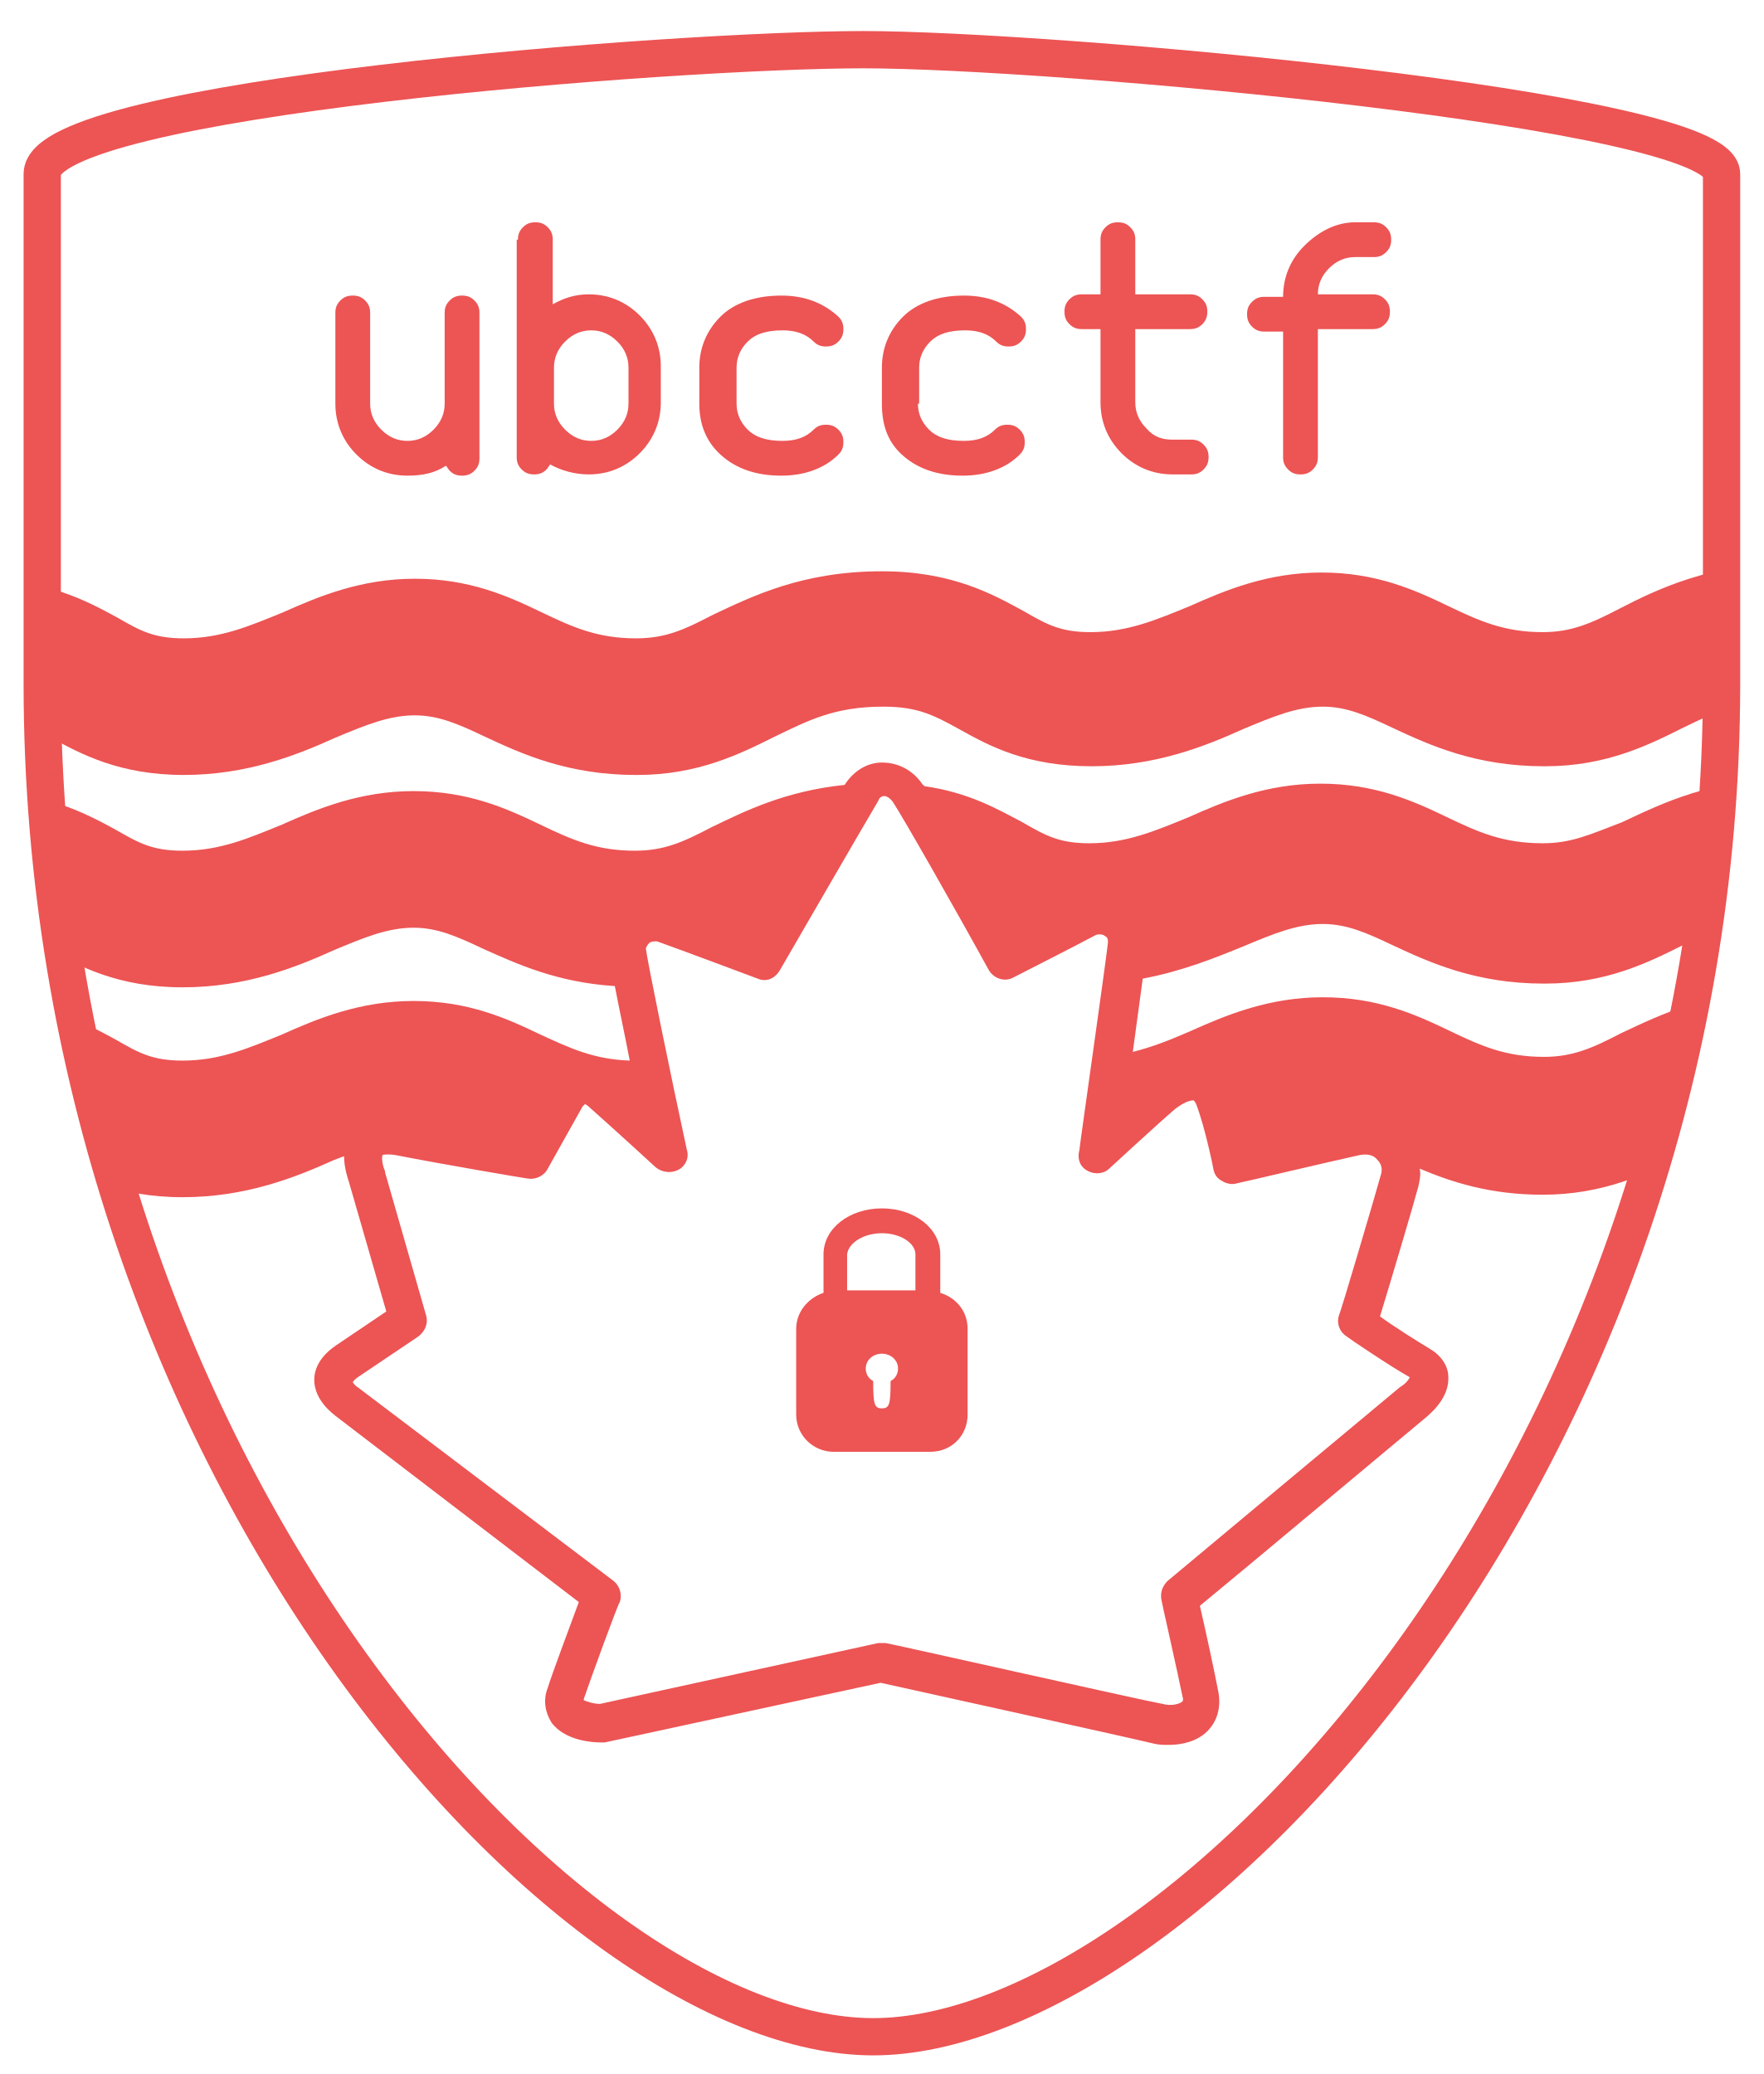
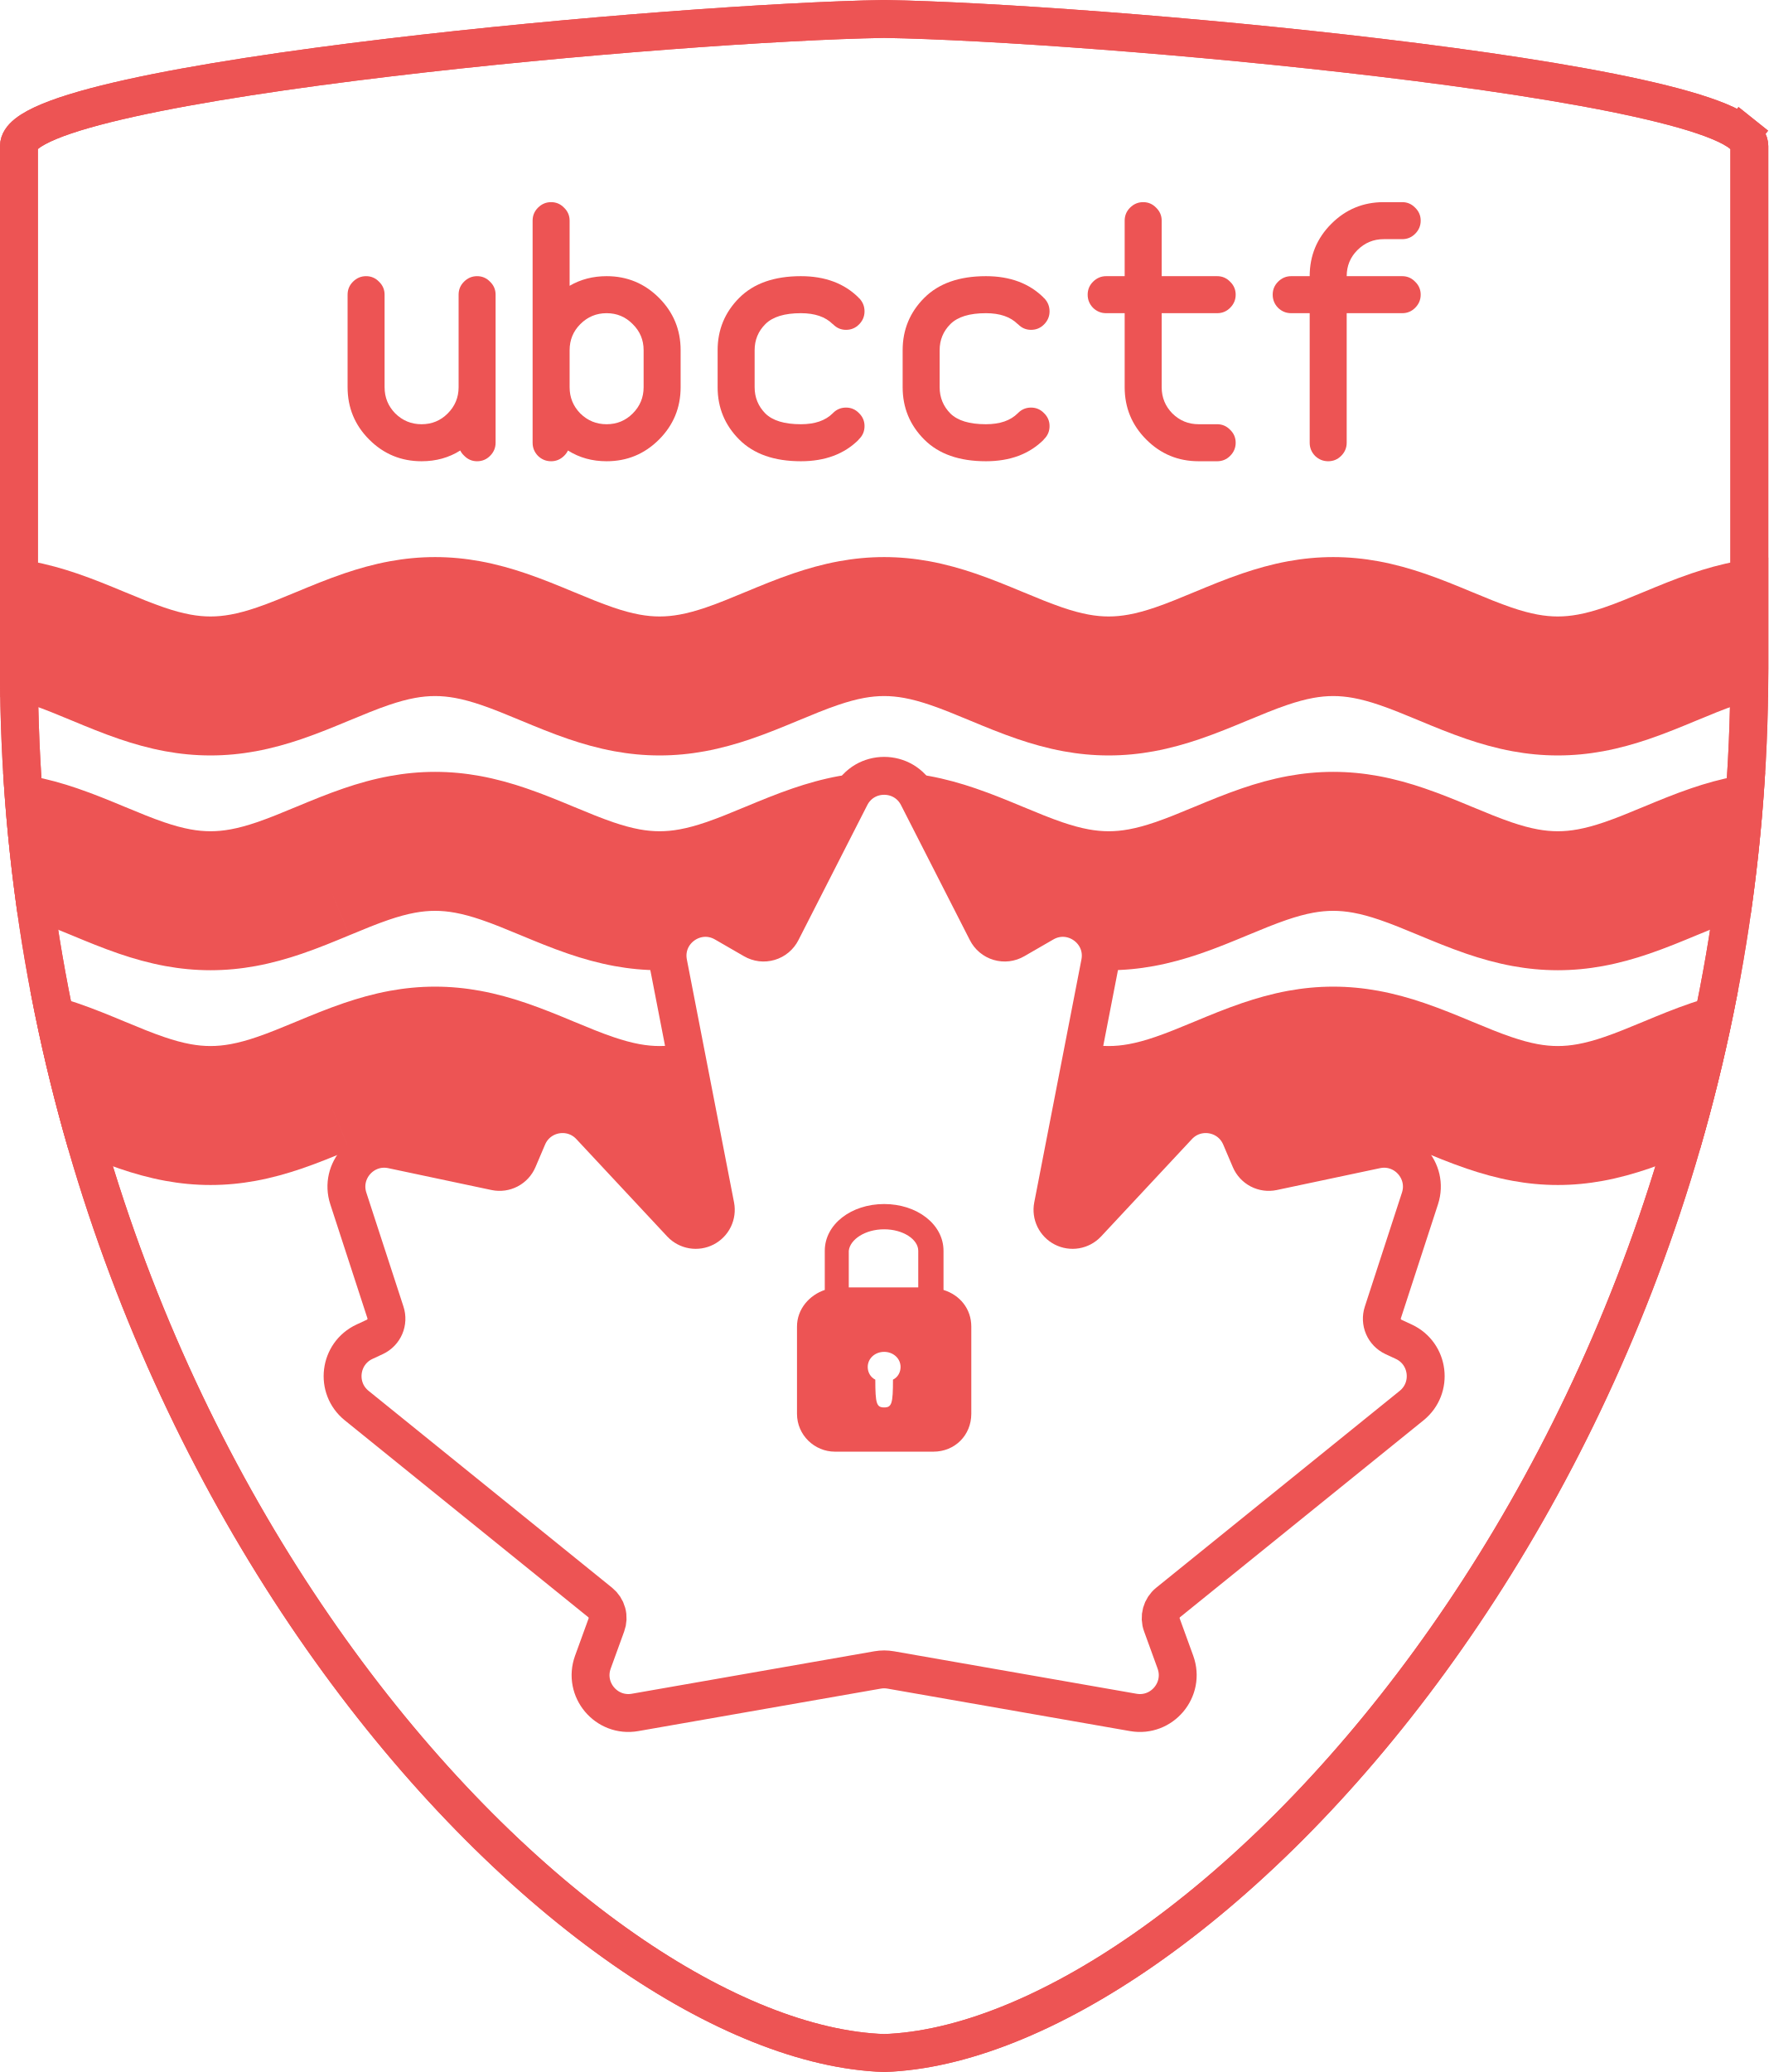
- <svg xmlns="http://www.w3.org/2000/svg" xmlns:xlink="http://www.w3.org/1999/xlink" version="1.1" id="Layer_2" x="0px" y="0px" viewBox="0 0 142 167" style="enable-background:new 0 0 142 167;" xml:space="preserve">
-   <style type="text/css">
- 	.st0{clip-path:url(#SVGID_2_);}
- 	.st1{fill:#ED5454;}
- </style>
-   <g>
-     <defs>
-       <path id="SVGID_1_" d="M3.4,14c0,0,0,27.5,0,41.1C3.4,118,45.8,164,70.3,164s68.3-45.9,68.3-108.9c0-15.6,0-35.9,0-41.1    S84.6,4,69.5,4S3.4,7.9,3.4,14z" />
-     </defs>
-     <clipPath id="SVGID_2_">
-       <use xlink:href="#SVGID_1_" style="overflow:visible;" />
-     </clipPath>
-     <g class="st0">
-       <path class="st1" d="M130.4,49c-2.3,1.2-3.9,1.9-6.2,1.9c0,0,0,0,0,0c-3.1,0-5.1-0.9-7.6-2.1c-2.7-1.3-5.8-2.7-10.2-2.7    c-4.3,0-7.7,1.4-10.6,2.7c-2.7,1.1-5,2.1-8,2.1c-2.4,0-3.5-0.6-5.4-1.7c-2.4-1.3-5.7-3.2-11.4-3.2c-6.4,0-10.4,2-13.6,3.5    c-2.3,1.2-3.8,1.9-6.2,1.9c0,0,0,0,0,0c-3.1,0-5.1-0.9-7.6-2.1c-2.7-1.3-5.8-2.7-10.2-2.7c-4.3,0-7.7,1.4-10.6,2.7    c-2.7,1.1-5,2.1-8,2.1c-2.4,0-3.5-0.6-5.4-1.7c-2.4-1.3-5.7-3.1-11.3-3.1v11c2.8,0,4.1,0.7,6,1.8c2.4,1.3,5.5,3,10.7,3    c5.1,0,9.1-1.6,12.2-3c2.4-1,4.3-1.8,6.4-1.8c1.9,0,3.5,0.7,5.6,1.7c3,1.4,6.7,3.1,12.2,3.1c0,0,0.1,0,0.1,0    c4.9,0,8.3-1.7,11.1-3.1c2.7-1.3,4.8-2.4,8.7-2.4c2.8,0,4.1,0.7,6.1,1.8c2.5,1.4,5.5,3,10.7,3c5.1,0,9.1-1.6,12.2-3    c2.4-1,4.3-1.8,6.4-1.8c1.9,0,3.5,0.7,5.6,1.7c3,1.4,6.7,3.1,12.2,3.1c0,0,0.1,0,0.1,0c4.9,0,8.3-1.7,11.1-3.1    c2.7-1.3,4.8-2.4,8.7-2.4v-11C137.5,45.5,133.5,47.4,130.4,49z" />
-       <path class="st1" d="M124.2,67.9C124.2,67.9,124.1,67.9,124.2,67.9c-3.2,0-5.2-0.9-7.7-2.1c-2.7-1.3-5.8-2.7-10.2-2.7    c-4.3,0-7.7,1.4-10.6,2.7c-2.7,1.1-5,2.1-8,2.1c-2.4,0-3.5-0.6-5.4-1.7c-1.9-1-4.3-2.4-7.9-2.9c0,0,0-0.1-0.1-0.1    c-0.8-1.2-2-1.8-3.3-1.8c-1.2,0-2.3,0.7-3,1.8c-4.8,0.5-8,2.1-10.7,3.4c-2.3,1.2-3.8,1.9-6.2,1.9c0,0,0,0,0,0    c-3.1,0-5.1-0.9-7.6-2.1c-2.7-1.3-5.8-2.7-10.2-2.7c-4.3,0-7.7,1.4-10.6,2.7c-2.7,1.1-5,2.1-8,2.1c-2.4,0-3.5-0.6-5.4-1.7    c-2.4-1.3-5.7-3.1-11.3-3.1v11c2.8,0,4.1,0.7,6,1.8c2.4,1.3,5.5,3,10.7,3c5.1,0,9.1-1.6,12.2-3c2.4-1,4.3-1.8,6.4-1.8    c1.9,0,3.5,0.7,5.6,1.7c2.7,1.2,5.9,2.7,10.6,3c0.3,1.6,0.8,3.9,1.2,6c-2.9-0.1-4.8-1-7.2-2.1c-2.7-1.3-5.8-2.7-10.2-2.7    c-4.3,0-7.7,1.4-10.6,2.7c-2.7,1.1-5,2.1-8,2.1c-2.4,0-3.5-0.6-5.4-1.7c-2.4-1.3-5.7-3.1-11.3-3.1v11c2.8,0,4.1,0.7,6,1.8    c2.4,1.3,5.5,3,10.7,3c5.1,0,9.1-1.6,12.2-3c0.3-0.1,0.5-0.2,0.8-0.3c0,0.9,0.3,1.8,0.4,2.1l3,10.4l-4,2.7c-1.5,1-1.8,2.1-1.8,2.8    c0,1.7,1.6,2.8,1.7,2.9L46.6,129c-0.7,1.9-2.2,5.9-2.5,6.9c-0.4,1-0.2,2,0.3,2.8c1.1,1.5,3.4,1.6,3.9,1.6c0.1,0,0.2,0,0.4,0    l22.2-4.8c2.7,0.6,20.4,4.5,22,4.9c0.4,0.1,0.8,0.1,1.2,0.1c1.1,0,2.3-0.3,3.1-1.1c0.8-0.8,1.1-1.9,0.9-3.1    c-0.3-1.6-1.1-5.3-1.5-7c3.3-2.7,16.9-14.1,18-15c1-0.8,2.1-2,2-3.5c0-0.5-0.3-1.5-1.5-2.2c-1-0.6-2.9-1.8-4-2.6    c0.8-2.6,2.7-9,3.1-10.5c0.1-0.5,0.2-0.9,0.1-1.4c2.6,1.1,5.7,2.1,9.9,2.1c4.9,0,8.4-1.7,11.2-3.1c2.7-1.3,4.8-2.4,8.7-2.4v-11    c-6.4,0-10.4,2-13.6,3.5c-2.3,1.2-3.9,1.9-6.2,1.9c0,0,0,0,0,0c-3.1,0-5.1-0.9-7.6-2.1c-2.7-1.3-5.8-2.7-10.2-2.7    c-4.3,0-7.7,1.4-10.6,2.7c-1.6,0.7-3.1,1.3-4.7,1.7c0.3-2.2,0.6-4.4,0.8-5.9c3.2-0.6,5.9-1.7,8.1-2.6c2.4-1,4.3-1.8,6.4-1.8    c1.9,0,3.5,0.7,5.6,1.7c3,1.4,6.7,3.1,12.2,3.1c0,0,0.1,0,0.1,0c4.9,0,8.3-1.7,11.1-3.1c2.7-1.3,4.8-2.4,8.7-2.4v-11    c-6.4,0-10.4,2-13.6,3.5C128,67.2,126.5,67.9,124.2,67.9z M87.6,94.3c0.6,0.3,1.3,0.2,1.7-0.2c0,0,3.9-3.6,5.3-4.8    c0.9-0.7,1.4-0.7,1.5-0.7c0,0,0.1,0.1,0.2,0.3c0.7,1.8,1.4,5.2,1.4,5.3c0.1,0.4,0.3,0.7,0.7,0.9c0.3,0.2,0.8,0.3,1.1,0.2    c0.1,0,7.7-1.8,10-2.3c0.6-0.1,1.1,0,1.4,0.4c0.3,0.3,0.4,0.7,0.3,1.1c-0.5,1.8-3.3,11.3-3.4,11.4c-0.2,0.6,0,1.3,0.6,1.7    c0.1,0.1,3.5,2.4,5.1,3.3c-0.1,0.2-0.3,0.5-0.8,0.8c-1.2,1-18,15-18.7,15.6c-0.4,0.4-0.6,0.9-0.5,1.5c0,0.1,1.3,5.8,1.7,7.8    c0.1,0.3,0,0.4,0,0.4c-0.2,0.2-0.9,0.4-1.6,0.2c-1.7-0.3-22.1-4.9-22.3-4.9c-0.1,0-0.2,0-0.3,0c-0.1,0-0.2,0-0.3,0l-22.4,4.9    c-0.5,0-1.1-0.2-1.3-0.3c0,0,0-0.1,0-0.1c0.4-1.2,2.8-7.8,2.9-7.8c0.2-0.6,0-1.3-0.5-1.7l-20.6-15.6c-0.2-0.1-0.4-0.4-0.4-0.4    c0,0,0.1-0.2,0.4-0.4l4.9-3.3c0.5-0.4,0.8-1,0.6-1.7l-3.3-11.5c0,0,0-0.1,0-0.1c-0.2-0.4-0.3-1.1-0.2-1.3c0,0,0.3-0.1,1,0    c4.1,0.8,10.6,1.9,10.7,1.9c0.6,0.1,1.3-0.2,1.6-0.8l2.8-5c0,0,0.2-0.2,0.2-0.2c0,0,0.2,0.1,0.4,0.3c1.7,1.5,5.3,4.8,5.3,4.8    c0.5,0.4,1.2,0.5,1.8,0.2c0.6-0.3,0.9-1,0.7-1.6c-1.3-6-3.2-15.3-3.3-16.2c0-0.1,0.1-0.3,0.3-0.5c0.2-0.1,0.3-0.1,0.6-0.1    c1.7,0.6,8.1,3,8.1,3c0.7,0.3,1.4,0,1.8-0.7c0,0,7-12.1,7.9-13.6c0.1-0.3,0.3-0.4,0.5-0.4c0.2,0,0.5,0.2,0.7,0.5    c0.8,1.2,5.4,9.3,7.7,13.5c0.4,0.7,1.3,1,2,0.6c0.2-0.1,5.3-2.7,6.6-3.4c0.2-0.1,0.6-0.1,0.8,0.1c0.2,0.1,0.2,0.3,0.2,0.5    c-0.2,1.8-2.3,16.5-2.3,16.7C86.7,93.4,87,94,87.6,94.3z" />
-       <path class="st1" d="M75.7,104.1v-3.1c0-2.1-2.1-3.7-4.7-3.7s-4.7,1.6-4.7,3.7v3.1c-1.2,0.4-2.2,1.5-2.2,2.9v6.9c0,1.7,1.4,3,3,3    h7.8c1.7,0,3-1.3,3-3V107C77.9,105.6,77,104.5,75.7,104.1z M71,99.3c1.5,0,2.7,0.8,2.7,1.7v2.9h-5.5v-2.9    C68.3,100.1,69.5,99.3,71,99.3z M71.7,111.2c0,1.9-0.1,2.2-0.7,2.2c-0.6,0-0.7-0.3-0.7-2.2c-0.4-0.2-0.6-0.6-0.6-1    c0-0.7,0.6-1.2,1.3-1.2c0.7,0,1.3,0.5,1.3,1.2C72.3,110.6,72.1,111,71.7,111.2z" />
-     </g>
-     <g class="st0">
-       <path class="st1" d="M35.8,25.2c0-0.4,0.1-0.7,0.4-1c0.3-0.3,0.6-0.4,1-0.4s0.7,0.1,1,0.4c0.3,0.3,0.4,0.6,0.4,1v11.7    c0,0.4-0.1,0.7-0.4,1c-0.3,0.3-0.6,0.4-1,0.4s-0.7-0.1-1-0.4c-0.1-0.1-0.2-0.3-0.3-0.4c-0.9,0.6-1.9,0.8-3.1,0.8    c-1.6,0-3-0.6-4.1-1.7s-1.7-2.5-1.7-4.1v-7.3c0-0.4,0.1-0.7,0.4-1c0.3-0.3,0.6-0.4,1-0.4s0.7,0.1,1,0.4c0.3,0.3,0.4,0.6,0.4,1v7.3    c0,0.8,0.3,1.5,0.9,2.1c0.6,0.6,1.3,0.9,2.1,0.9s1.5-0.3,2.1-0.9c0.6-0.6,0.9-1.3,0.9-2.1V25.2z" />
-       <path class="st1" d="M41.7,19.3c0-0.4,0.1-0.7,0.4-1c0.3-0.3,0.6-0.4,1-0.4s0.7,0.1,1,0.4c0.3,0.3,0.4,0.6,0.4,1v5.2    c0.9-0.5,1.8-0.8,2.9-0.8c1.6,0,3,0.6,4.1,1.7s1.7,2.5,1.7,4.1v2.9c0,1.6-0.6,3-1.7,4.1s-2.5,1.7-4.1,1.7c-1.1,0-2.2-0.3-3.1-0.8    c-0.1,0.1-0.2,0.3-0.3,0.4c-0.3,0.3-0.6,0.4-1,0.4s-0.7-0.1-1-0.4s-0.4-0.6-0.4-1V19.3z M44.6,29.6v2.9c0,0.8,0.3,1.5,0.9,2.1    c0.6,0.6,1.3,0.9,2.1,0.9s1.5-0.3,2.1-0.9c0.6-0.6,0.9-1.3,0.9-2.1v-2.9c0-0.8-0.3-1.5-0.9-2.1c-0.6-0.6-1.3-0.9-2.1-0.9    s-1.5,0.3-2.1,0.9C44.9,28.1,44.6,28.8,44.6,29.6z" />
-       <path class="st1" d="M59.3,32.5c0,0.8,0.3,1.5,0.9,2.1c0.6,0.6,1.5,0.9,2.8,0.9c1.1,0,1.9-0.3,2.5-0.9c0,0,0,0,0,0    c0.3-0.3,0.6-0.4,1-0.4s0.7,0.1,1,0.4c0.3,0.3,0.4,0.6,0.4,1s-0.1,0.7-0.4,1c0,0,0,0,0,0l0,0c-1.1,1.1-2.7,1.7-4.6,1.7    c-2.1,0-3.7-0.6-4.9-1.7s-1.7-2.5-1.7-4.1v-2.9c0-1.6,0.6-3,1.7-4.1s2.8-1.7,4.9-1.7c1.9,0,3.4,0.6,4.6,1.7l0,0c0,0,0,0,0,0    c0.3,0.3,0.4,0.6,0.4,1s-0.1,0.7-0.4,1c-0.3,0.3-0.6,0.4-1,0.4s-0.7-0.1-1-0.4c0,0,0,0,0,0c-0.6-0.6-1.4-0.9-2.5-0.9    c-1.3,0-2.2,0.3-2.8,0.9c-0.6,0.6-0.9,1.3-0.9,2.1V32.5z" />
-       <path class="st1" d="M73.9,32.5c0,0.8,0.3,1.5,0.9,2.1c0.6,0.6,1.5,0.9,2.8,0.9c1.1,0,1.9-0.3,2.5-0.9c0,0,0,0,0,0    c0.3-0.3,0.6-0.4,1-0.4s0.7,0.1,1,0.4c0.3,0.3,0.4,0.6,0.4,1s-0.1,0.7-0.4,1c0,0,0,0,0,0l0,0c-1.1,1.1-2.7,1.7-4.6,1.7    c-2.1,0-3.7-0.6-4.9-1.7S71,34.1,71,32.5v-2.9c0-1.6,0.6-3,1.7-4.1s2.8-1.7,4.9-1.7c1.9,0,3.4,0.6,4.6,1.7l0,0c0,0,0,0,0,0    c0.3,0.3,0.4,0.6,0.4,1s-0.1,0.7-0.4,1c-0.3,0.3-0.6,0.4-1,0.4s-0.7-0.1-1-0.4c0,0,0,0,0,0c-0.6-0.6-1.4-0.9-2.5-0.9    c-1.3,0-2.2,0.3-2.8,0.9c-0.6,0.6-0.9,1.3-0.9,2.1V32.5z" />
-       <path class="st1" d="M94.4,35.4h1.5c0.4,0,0.7,0.1,1,0.4c0.3,0.3,0.4,0.6,0.4,1s-0.1,0.7-0.4,1c-0.3,0.3-0.6,0.4-1,0.4h-1.5    c-1.6,0-3-0.6-4.1-1.7s-1.7-2.5-1.7-4.1v-5.9h-1.5c-0.4,0-0.7-0.1-1-0.4s-0.4-0.6-0.4-1s0.1-0.7,0.4-1c0.3-0.3,0.6-0.4,1-0.4h1.5    v-4.4c0-0.4,0.1-0.7,0.4-1c0.3-0.3,0.6-0.4,1-0.4s0.7,0.1,1,0.4c0.3,0.3,0.4,0.6,0.4,1v4.4h4.4c0.4,0,0.7,0.1,1,0.4    c0.3,0.3,0.4,0.6,0.4,1s-0.1,0.7-0.4,1c-0.3,0.3-0.6,0.4-1,0.4h-4.4v5.9c0,0.8,0.3,1.5,0.9,2.1C92.9,35.2,93.6,35.4,94.4,35.4z" />
-       <path class="st1" d="M109.1,17.9h1.5c0.4,0,0.7,0.1,1,0.4c0.3,0.3,0.4,0.6,0.4,1s-0.1,0.7-0.4,1c-0.3,0.3-0.6,0.4-1,0.4h-1.5    c-0.8,0-1.5,0.3-2.1,0.9c-0.6,0.6-0.9,1.3-0.9,2.1h4.4c0.4,0,0.7,0.1,1,0.4c0.3,0.3,0.4,0.6,0.4,1s-0.1,0.7-0.4,1    c-0.3,0.3-0.6,0.4-1,0.4h-4.4v10.3c0,0.4-0.1,0.7-0.4,1c-0.3,0.3-0.6,0.4-1,0.4s-0.7-0.1-1-0.4s-0.4-0.6-0.4-1V26.7h-1.5    c-0.4,0-0.7-0.1-1-0.4s-0.4-0.6-0.4-1s0.1-0.7,0.4-1c0.3-0.3,0.6-0.4,1-0.4h1.5c0-1.6,0.6-3,1.7-4.1S107.5,17.9,109.1,17.9z" />
-     </g>
-     <use xlink:href="#SVGID_1_" style="overflow:visible;fill:none;stroke:#ED5454;stroke-width:3;stroke-miterlimit:10;" />
-   </g>
+ <svg xmlns="http://www.w3.org/2000/svg" width="140" height="164" viewBox="0 0 140 164" fill="none">
+   <path d="M2.122 10.579L2.122 10.579C2.528 10.255 3.126 9.934 3.889 9.617C5.417 8.983 7.615 8.365 10.3 7.77C15.668 6.581 22.985 5.487 30.78 4.556C45.398 2.81 61.712 1.638 70 1.5C78.288 1.638 94.602 2.81 109.22 4.556C117.014 5.487 124.332 6.581 129.7 7.77C132.385 8.365 134.583 8.983 136.111 9.617C136.874 9.934 137.472 10.255 137.878 10.579L138.814 9.407L137.878 10.579C138.291 10.909 138.5 11.236 138.5 11.559V52.917C138.5 84.615 127.408 112.012 113.211 131.485C106.113 141.221 98.239 148.977 90.587 154.3C83.23 159.417 76.069 162.29 70 162.499C63.931 162.29 56.77 159.417 49.413 154.3C41.761 148.977 33.886 141.221 26.788 131.485C12.592 112.012 1.5 84.615 1.5 52.917V11.559C1.5 11.236 1.709 10.909 2.122 10.579Z" stroke="#ED5454" stroke-width="3" stroke-miterlimit="10" />
+   <path d="M2.122 10.579L2.122 10.579C2.528 10.255 3.126 9.934 3.889 9.617C5.417 8.983 7.615 8.365 10.3 7.77C15.668 6.581 22.985 5.487 30.78 4.556C45.398 2.81 61.712 1.638 70 1.5C78.288 1.638 94.602 2.81 109.22 4.556C117.014 5.487 124.332 6.581 129.7 7.77C132.385 8.365 134.583 8.983 136.111 9.617C136.874 9.934 137.472 10.255 137.878 10.579L138.814 9.407L137.878 10.579C138.291 10.909 138.5 11.236 138.5 11.559V52.917C138.5 84.615 127.408 112.012 113.211 131.485C106.113 141.221 98.239 148.977 90.587 154.3C83.23 159.417 76.069 162.29 70 162.499C63.931 162.29 56.77 159.417 49.413 154.3C41.761 148.977 33.886 141.221 26.788 131.485C12.592 112.012 1.5 84.615 1.5 52.917V11.559C1.5 11.236 1.709 10.909 2.122 10.579Z" stroke="#ED5454" stroke-width="3" stroke-miterlimit="10" />
+   <path d="M70.517 132.177C70.175 132.117 69.825 132.117 69.483 132.177L50.278 135.539C48.005 135.937 46.153 133.729 46.94 131.56L48.008 128.619C48.123 128.309 48.138 127.969 48.05 127.65C47.963 127.33 47.777 127.046 47.519 126.837L28.238 111.252C26.513 109.857 26.846 107.137 28.856 106.199L29.686 105.813C30.036 105.647 30.314 105.36 30.467 105.005C30.62 104.65 30.638 104.251 30.518 103.884L27.577 94.857C26.862 92.661 28.792 90.514 31.051 90.993L39.226 92.724C39.586 92.799 39.96 92.748 40.285 92.579C40.611 92.409 40.867 92.133 41.012 91.796L41.774 90.008C42.624 88.011 45.247 87.55 46.727 89.136L53.928 96.851C54.165 97.1 54.476 97.266 54.815 97.324C55.154 97.381 55.503 97.328 55.809 97.171C56.114 97.014 56.361 96.763 56.512 96.454C56.662 96.145 56.709 95.796 56.644 95.459L52.908 76.23C52.417 73.705 55.124 71.774 57.352 73.059L59.652 74.386C59.84 74.496 60.049 74.566 60.265 74.593C60.481 74.619 60.7 74.6 60.909 74.538C61.117 74.477 61.311 74.373 61.478 74.233C61.645 74.094 61.781 73.921 61.879 73.727L67.328 63.045C68.441 60.862 71.559 60.862 72.672 63.045L78.121 73.727C78.219 73.921 78.355 74.094 78.522 74.233C78.689 74.373 78.883 74.477 79.091 74.538C79.3 74.6 79.519 74.619 79.735 74.593C79.951 74.566 80.16 74.496 80.348 74.386L82.648 73.059C84.876 71.774 87.583 73.705 87.092 76.23L83.356 95.459C83.291 95.796 83.338 96.145 83.488 96.454C83.639 96.763 83.886 97.014 84.192 97.171C84.497 97.328 84.846 97.381 85.185 97.324C85.524 97.266 85.835 97.1 86.072 96.851L93.273 89.136C94.753 87.55 97.376 88.011 98.226 90.008L98.988 91.796C99.133 92.133 99.389 92.409 99.715 92.579C100.04 92.748 100.414 92.799 100.774 92.724L108.949 90.993C111.208 90.514 113.138 92.661 112.423 94.857L109.482 103.884C109.362 104.251 109.38 104.65 109.533 105.005C109.686 105.36 109.964 105.647 110.314 105.813L111.144 106.199C113.154 107.137 113.487 109.857 111.762 111.252L92.481 126.837C92.223 127.046 92.037 127.33 91.95 127.65C91.862 127.969 91.876 128.309 91.992 128.619L93.06 131.56C93.847 133.729 91.995 135.937 89.722 135.539L70.517 132.177Z" stroke="#ED5454" stroke-width="3" />
+   <path fill-rule="evenodd" clip-rule="evenodd" d="M111 91.287V83.459H85.688L83.356 95.459C83.291 95.796 83.338 96.145 83.488 96.454C83.623 96.731 83.836 96.962 84.099 97.12H85.737C85.859 97.046 85.972 96.956 86.072 96.851L93.273 89.136C94.753 87.55 97.376 88.011 98.226 90.008L98.988 91.796C99.133 92.133 99.389 92.409 99.715 92.579C100.04 92.748 100.414 92.799 100.774 92.724L108.949 90.993C109.697 90.835 110.408 90.964 111 91.287ZM31.051 90.993C30.303 90.835 29.592 90.964 29 91.287V83.459H54.312L56.644 95.459C56.709 95.796 56.662 96.145 56.512 96.454C56.377 96.731 56.164 96.962 55.901 97.12H54.263C54.141 97.046 54.028 96.956 53.928 96.851L46.727 89.136C45.247 87.55 42.624 88.011 41.774 90.008L41.012 91.796C40.867 92.133 40.611 92.409 40.285 92.579C39.96 92.748 39.586 92.799 39.226 92.724L31.051 90.993Z" fill="#ED5454" />
+   <path fill-rule="evenodd" clip-rule="evenodd" d="M0.018 55.17C0.006 54.422 0 53.671 0 52.917V44.125C0.836 44.174 1.654 44.276 2.456 44.422C3.765 44.662 4.982 45.01 6.105 45.393L6.105 45.393C7.439 45.847 8.721 46.38 9.821 46.837L9.821 46.837L9.888 46.864C11.058 47.351 12.034 47.754 12.998 48.082L12.998 48.082C13.758 48.342 14.437 48.527 15.077 48.644C15.632 48.746 16.153 48.794 16.667 48.794C17.18 48.794 17.701 48.746 18.256 48.644C18.896 48.527 19.575 48.342 20.335 48.083C21.299 47.754 22.275 47.351 23.446 46.864L23.513 46.837C24.612 46.38 25.894 45.847 27.229 45.393L28.69 49.682L27.229 45.393C28.351 45.01 29.568 44.662 30.877 44.422L31.729 49.081L30.877 44.422C32.032 44.211 33.216 44.093 34.444 44.093C35.673 44.093 36.857 44.211 38.012 44.422C39.321 44.662 40.538 45.01 41.66 45.393L39.886 50.599L41.66 45.393C42.995 45.847 44.277 46.38 45.376 46.837L45.443 46.864C46.614 47.351 47.589 47.754 48.554 48.082L46.78 53.288L48.554 48.082C49.314 48.342 49.993 48.527 50.633 48.644C51.188 48.746 51.709 48.794 52.222 48.794C52.736 48.794 53.257 48.746 53.812 48.644C54.452 48.527 55.13 48.342 55.891 48.083C56.855 47.754 57.831 47.351 59.001 46.864L59.068 46.837L59.069 46.837C60.167 46.38 61.45 45.847 62.784 45.393C63.907 45.01 65.124 44.662 66.432 44.422C67.587 44.211 68.771 44.093 70 44.093C71.229 44.093 72.413 44.212 73.568 44.422C74.876 44.662 76.093 45.01 77.216 45.393L75.764 49.655L77.216 45.393C78.55 45.847 79.832 46.38 80.931 46.837L80.931 46.837L80.999 46.864C82.169 47.351 83.145 47.754 84.109 48.082L82.34 53.276L84.109 48.082C84.87 48.342 85.548 48.527 86.188 48.644C86.743 48.746 87.264 48.794 87.778 48.794C88.291 48.794 88.812 48.746 89.367 48.644C90.007 48.527 90.686 48.342 91.446 48.083C92.411 47.754 93.386 47.351 94.557 46.864L94.624 46.837C95.723 46.38 97.005 45.847 98.34 45.393L99.781 49.624L98.34 45.393C99.462 45.01 100.68 44.662 101.988 44.422L102.783 48.772L101.988 44.422C103.143 44.211 104.327 44.093 105.556 44.093C106.784 44.093 107.968 44.211 109.123 44.422C110.432 44.662 111.649 45.01 112.771 45.393L111.319 49.655L112.771 45.393C114.106 45.847 115.388 46.38 116.487 46.837L116.487 46.837L116.554 46.864C117.725 47.351 118.7 47.754 119.665 48.082C120.425 48.342 121.104 48.527 121.744 48.644C122.299 48.746 122.82 48.794 123.333 48.794C123.847 48.794 124.368 48.746 124.923 48.644C125.563 48.527 126.241 48.342 127.002 48.083C127.966 47.754 128.942 47.351 130.112 46.864L130.179 46.837C131.278 46.38 132.56 45.847 133.895 45.393L135.669 50.599L133.895 45.393C135.018 45.01 136.235 44.662 137.544 44.422C138.346 44.276 139.164 44.174 140 44.125V52.917C140 53.671 139.994 54.422 139.982 55.17C139.831 55.19 139.677 55.215 139.522 55.243C138.882 55.36 138.203 55.546 137.443 55.805C136.478 56.134 135.503 56.537 134.332 57.023L132.222 51.944L134.332 57.023L134.265 57.051L134.264 57.051C133.166 57.508 131.884 58.04 130.549 58.495C129.427 58.877 128.209 59.226 126.901 59.465C125.746 59.676 124.562 59.794 123.333 59.794C122.105 59.794 120.921 59.676 119.766 59.465C118.457 59.226 117.24 58.877 116.117 58.495C114.783 58.04 113.501 57.507 112.402 57.051L112.335 57.023C111.164 56.537 110.188 56.133 109.224 55.805C108.464 55.546 107.785 55.36 107.145 55.243C106.59 55.142 106.069 55.093 105.556 55.093C105.042 55.093 104.521 55.142 103.966 55.243C103.326 55.36 102.647 55.546 101.887 55.805C100.923 56.134 99.947 56.537 98.777 57.023L98.709 57.051C97.61 57.507 96.328 58.04 94.994 58.495C93.871 58.877 92.654 59.226 91.345 59.465C90.191 59.676 89.007 59.794 87.778 59.794C86.549 59.794 85.365 59.676 84.21 59.465C82.902 59.226 81.684 58.877 80.562 58.495C79.227 58.04 77.945 57.507 76.846 57.051L76.779 57.023C75.608 56.537 74.633 56.133 73.668 55.805C72.908 55.546 72.229 55.36 71.59 55.243C71.034 55.142 70.514 55.093 70 55.093C69.486 55.093 68.966 55.142 68.41 55.243C67.771 55.36 67.092 55.546 66.332 55.805C65.367 56.133 64.392 56.537 63.221 57.023L63.154 57.051C62.055 57.507 60.773 58.04 59.438 58.495C58.316 58.877 57.098 59.226 55.79 59.465C54.635 59.676 53.451 59.794 52.222 59.794C50.994 59.794 49.81 59.676 48.655 59.465C47.346 59.226 46.129 58.877 45.006 58.495C43.672 58.04 42.39 57.507 41.291 57.051L41.291 57.051L41.223 57.023C40.053 56.537 39.077 56.133 38.113 55.805C37.352 55.546 36.674 55.36 36.034 55.243C35.479 55.142 34.958 55.093 34.444 55.093C33.931 55.093 33.41 55.142 32.855 55.243C32.215 55.36 31.536 55.546 30.776 55.805C29.812 56.134 28.836 56.537 27.666 57.023L25.917 52.815L27.666 57.023L27.598 57.051L27.598 57.051C26.499 57.507 25.217 58.04 23.882 58.495C22.76 58.877 21.543 59.226 20.234 59.465L19.247 54.062L20.234 59.465C19.079 59.676 17.895 59.794 16.667 59.794C15.438 59.794 14.254 59.676 13.099 59.465C11.791 59.226 10.573 58.877 9.451 58.495C8.116 58.04 6.834 57.507 5.735 57.051L5.735 57.051L5.668 57.023C4.497 56.537 3.522 56.133 2.557 55.805C1.797 55.546 1.118 55.36 0.478 55.243L0.478 55.243C0.323 55.215 0.169 55.19 0.018 55.17Z" fill="#ED5454" />
+   <path fill-rule="evenodd" clip-rule="evenodd" d="M1.402 72.452C0.868 68.757 0.478 64.984 0.247 61.141C0.997 61.194 1.733 61.29 2.456 61.422C3.765 61.662 4.982 62.01 6.105 62.393L6.105 62.393C7.439 62.847 8.721 63.38 9.82 63.837L9.821 63.837L9.821 63.837L9.888 63.864C11.058 64.351 12.034 64.754 12.998 65.082L12.998 65.082C13.758 65.341 14.437 65.527 15.077 65.644C15.632 65.746 16.153 65.794 16.667 65.794C17.18 65.794 17.701 65.746 18.256 65.644C18.896 65.527 19.575 65.341 20.335 65.082C21.299 64.754 22.275 64.351 23.446 63.864L23.513 63.837C24.612 63.38 25.894 62.847 27.229 62.393L28.69 66.683L27.229 62.393C28.351 62.01 29.568 61.662 30.877 61.422L31.729 66.082L30.877 61.422C32.032 61.211 33.216 61.093 34.444 61.093C35.673 61.093 36.857 61.211 38.012 61.422C39.321 61.662 40.538 62.01 41.66 62.393L39.886 67.599L41.66 62.393C42.995 62.847 44.277 63.38 45.376 63.837L45.376 63.837L45.443 63.864C46.614 64.351 47.589 64.754 48.554 65.082L46.78 70.288L48.554 65.082C49.314 65.341 49.993 65.527 50.633 65.644C51.188 65.746 51.709 65.794 52.222 65.794C52.736 65.794 53.257 65.746 53.812 65.644C54.452 65.527 55.13 65.341 55.891 65.082C56.855 64.754 57.831 64.351 59.001 63.864L59.068 63.837L59.069 63.837L59.069 63.837C60.168 63.38 61.45 62.847 62.784 62.393C63.907 62.01 65.124 61.662 66.432 61.422C67.587 61.211 68.771 61.093 70 61.093C71.229 61.093 72.413 61.212 73.568 61.422C74.876 61.662 76.093 62.01 77.216 62.393L75.764 66.655L77.216 62.393C78.55 62.847 79.832 63.38 80.931 63.836L80.931 63.837L80.931 63.837L80.999 63.864C82.169 64.351 83.145 64.754 84.109 65.082L82.34 70.276L84.109 65.082C84.87 65.341 85.548 65.527 86.188 65.644C86.743 65.746 87.264 65.794 87.778 65.794C88.291 65.794 88.812 65.746 89.367 65.644C90.007 65.527 90.686 65.341 91.446 65.082C92.411 64.754 93.386 64.351 94.557 63.864L94.624 63.837C95.723 63.38 97.005 62.847 98.34 62.393L99.781 66.624L98.34 62.393C99.462 62.01 100.68 61.662 101.988 61.422L102.783 65.772L101.988 61.422C103.143 61.211 104.327 61.093 105.556 61.093C106.784 61.093 107.968 61.211 109.123 61.422C110.432 61.662 111.649 62.01 112.771 62.393L111.319 66.655L112.771 62.393C114.106 62.847 115.388 63.38 116.487 63.837L116.487 63.837L116.554 63.864C117.725 64.351 118.7 64.754 119.665 65.082C120.425 65.341 121.104 65.527 121.744 65.644C122.299 65.746 122.82 65.794 123.333 65.794C123.847 65.794 124.368 65.746 124.923 65.644C125.563 65.527 126.241 65.341 127.002 65.082C127.966 64.754 128.942 64.351 130.112 63.864L130.179 63.837C131.278 63.38 132.56 62.847 133.895 62.393L135.669 67.599L133.895 62.393C135.018 62.01 136.235 61.662 137.544 61.422C138.267 61.29 139.003 61.194 139.753 61.141C139.522 64.984 139.132 68.757 138.598 72.452C138.232 72.549 137.849 72.667 137.443 72.805C136.478 73.134 135.503 73.537 134.332 74.023L132.222 68.944L134.332 74.023L134.265 74.051L134.264 74.051L134.264 74.051C133.165 74.508 131.883 75.04 130.549 75.495C129.427 75.877 128.209 76.226 126.901 76.465C125.746 76.676 124.562 76.794 123.333 76.794C122.105 76.794 120.921 76.676 119.766 76.465C118.457 76.226 117.24 75.877 116.117 75.495C114.783 75.04 113.501 74.507 112.402 74.051L112.335 74.023C111.164 73.537 110.188 73.133 109.224 72.805C108.464 72.546 107.785 72.36 107.145 72.243C106.59 72.142 106.069 72.093 105.556 72.093C105.042 72.093 104.521 72.142 103.966 72.243C103.326 72.36 102.647 72.546 101.887 72.805C100.923 73.134 99.947 73.537 98.777 74.023L98.709 74.051C97.61 74.507 96.328 75.04 94.994 75.495C93.871 75.877 92.654 76.226 91.345 76.465C90.191 76.676 89.007 76.794 87.778 76.794C87.512 76.794 87.248 76.789 86.986 76.778L87.092 76.23C87.583 73.705 84.876 71.774 82.648 73.059L80.348 74.386C80.16 74.496 79.951 74.566 79.735 74.593C79.519 74.619 79.3 74.6 79.091 74.538C78.883 74.477 78.689 74.373 78.522 74.233C78.355 74.094 78.219 73.921 78.121 73.727L72.672 63.045C71.559 60.862 68.441 60.862 67.328 63.045L61.879 73.727C61.781 73.921 61.645 74.094 61.478 74.233C61.311 74.373 61.117 74.477 60.909 74.538C60.7 74.6 60.481 74.619 60.265 74.593C60.049 74.566 59.84 74.496 59.652 74.386L57.352 73.059C55.124 71.774 52.417 73.705 52.908 76.23L53.014 76.778C52.752 76.789 52.488 76.794 52.222 76.794C50.994 76.794 49.81 76.676 48.655 76.465C47.346 76.226 46.129 75.877 45.006 75.495C43.672 75.04 42.39 74.507 41.291 74.051L41.291 74.051L41.223 74.023C40.053 73.537 39.077 73.133 38.113 72.805C37.352 72.546 36.674 72.36 36.034 72.243C35.479 72.142 34.958 72.093 34.444 72.093C33.931 72.093 33.41 72.142 32.855 72.243C32.215 72.36 31.536 72.546 30.776 72.805C29.812 73.134 28.836 73.537 27.666 74.023L25.917 69.815L27.665 74.023L27.598 74.051C26.499 74.507 25.217 75.04 23.882 75.495C22.76 75.877 21.543 76.226 20.234 76.465L19.247 71.062L20.234 76.465C19.079 76.676 17.895 76.794 16.667 76.794C15.438 76.794 14.254 76.676 13.099 76.465C11.791 76.226 10.573 75.877 9.451 75.495C8.116 75.04 6.834 74.507 5.735 74.051L5.735 74.051L5.668 74.023C4.497 73.537 3.522 73.133 2.557 72.805C2.151 72.667 1.768 72.549 1.402 72.452Z" fill="#ED5454" />
+   <path fill-rule="evenodd" clip-rule="evenodd" d="M5.389 90.907C4.218 86.864 3.213 82.695 2.399 78.412C2.418 78.415 2.437 78.419 2.456 78.422C3.765 78.662 4.982 79.01 6.105 79.393L6.105 79.393C7.439 79.847 8.721 80.38 9.82 80.837L9.821 80.837L9.821 80.837L9.888 80.865C11.058 81.351 12.034 81.754 12.998 82.082L12.998 82.082C13.758 82.341 14.437 82.527 15.077 82.644C15.632 82.746 16.153 82.794 16.667 82.794C17.18 82.794 17.701 82.746 18.256 82.644C18.896 82.527 19.575 82.341 20.335 82.082C21.299 81.754 22.275 81.351 23.446 80.865L23.513 80.837C24.612 80.38 25.894 79.847 27.229 79.393L28.69 83.683L27.229 79.393C28.351 79.01 29.568 78.662 30.877 78.422L31.729 83.082L30.877 78.422C32.032 78.211 33.216 78.093 34.444 78.093C35.673 78.093 36.857 78.211 38.012 78.422C39.321 78.662 40.538 79.01 41.66 79.393L39.886 84.599L41.66 79.393C42.995 79.847 44.277 80.38 45.376 80.837L45.376 80.837L45.443 80.865C46.614 81.351 47.589 81.754 48.554 82.082L46.78 87.288L48.554 82.082C49.314 82.341 49.993 82.527 50.633 82.644C51.188 82.746 51.709 82.794 52.222 82.794C52.736 82.794 53.257 82.746 53.812 82.644C53.92 82.624 54.03 82.603 54.141 82.579L56.239 93.378C56.091 93.408 55.941 93.437 55.79 93.465C54.635 93.676 53.451 93.794 52.222 93.794C51.824 93.794 51.431 93.782 51.041 93.758L46.727 89.136C45.247 87.55 42.624 88.011 41.774 90.008L41.324 91.065L41.291 91.051L41.291 91.051L41.223 91.023C40.053 90.537 39.077 90.133 38.113 89.805C37.352 89.546 36.674 89.36 36.034 89.243C35.479 89.142 34.958 89.093 34.444 89.093C33.931 89.093 33.41 89.142 32.855 89.243C32.215 89.36 31.536 89.546 30.776 89.805C29.812 90.134 28.836 90.537 27.666 91.023L25.917 86.815L27.665 91.023L27.598 91.051C26.499 91.507 25.217 92.04 23.882 92.495C22.76 92.877 21.543 93.226 20.234 93.465L19.247 88.062L20.234 93.465C19.079 93.676 17.895 93.794 16.667 93.794C15.438 93.794 14.254 93.676 13.099 93.465C11.791 93.226 10.573 92.877 9.451 92.495C8.116 92.04 6.834 91.507 5.735 91.051L5.735 91.051L5.668 91.023C5.574 90.984 5.481 90.945 5.389 90.907ZM137.601 78.412C136.787 82.695 135.782 86.864 134.611 90.907C134.519 90.945 134.426 90.984 134.332 91.023L132.222 85.944L134.332 91.023L134.265 91.051L134.264 91.051L134.264 91.051C133.165 91.508 131.883 92.04 130.549 92.495C129.427 92.877 128.209 93.226 126.901 93.465C125.746 93.676 124.562 93.794 123.333 93.794C122.105 93.794 120.921 93.676 119.766 93.465C118.457 93.226 117.24 92.877 116.117 92.495C114.783 92.04 113.501 91.507 112.402 91.051L112.335 91.023C111.164 90.537 110.188 90.133 109.224 89.805C108.464 89.546 107.785 89.36 107.145 89.243C106.59 89.142 106.069 89.093 105.556 89.093C105.042 89.093 104.521 89.142 103.966 89.243C103.326 89.36 102.647 89.546 101.887 89.805C100.923 90.134 99.947 90.537 98.777 91.023L98.709 91.051L98.676 91.065L98.226 90.008C97.376 88.011 94.753 87.55 93.273 89.136L88.959 93.758C88.57 93.782 88.176 93.794 87.778 93.794C86.549 93.794 85.365 93.676 84.21 93.465C84.059 93.437 83.909 93.408 83.761 93.378L85.859 82.579C85.97 82.603 86.08 82.624 86.188 82.644C86.743 82.746 87.264 82.794 87.778 82.794C88.291 82.794 88.812 82.746 89.367 82.644C90.007 82.527 90.686 82.341 91.446 82.082C92.411 81.754 93.386 81.351 94.557 80.865L94.624 80.837C95.723 80.38 97.005 79.847 98.34 79.393L99.781 83.624L98.34 79.393C99.462 79.01 100.68 78.662 101.988 78.422L102.783 82.772L101.988 78.422C103.143 78.211 104.327 78.093 105.556 78.093C106.784 78.093 107.968 78.211 109.123 78.422C110.432 78.662 111.649 79.01 112.771 79.393L111.319 83.655L112.771 79.393C114.106 79.847 115.388 80.38 116.487 80.837L116.487 80.837L116.554 80.865C117.725 81.351 118.7 81.754 119.665 82.082C120.425 82.341 121.104 82.527 121.744 82.644C122.299 82.746 122.82 82.794 123.333 82.794C123.847 82.794 124.368 82.746 124.923 82.644C125.563 82.527 126.241 82.341 127.002 82.082C127.966 81.754 128.942 81.351 130.112 80.865L130.179 80.837C131.278 80.38 132.56 79.847 133.895 79.393L135.669 84.599L133.895 79.393C135.018 79.01 136.235 78.662 137.544 78.422C137.563 78.419 137.582 78.415 137.601 78.412Z" fill="#ED5454" />
+   <path d="M74.7 102.1V99C74.7 96.9 72.6 95.3 70 95.3C67.4 95.3 65.3 96.9 65.3 99V102.1C64.1 102.5 63.1 103.6 63.1 105V111.9C63.1 113.6 64.5 114.9 66.1 114.9H73.9C75.6 114.9 76.9 113.6 76.9 111.9V105C76.9 103.6 76 102.5 74.7 102.1ZM70 97.3C71.5 97.3 72.7 98.1 72.7 99V101.9H67.2V99C67.3 98.1 68.5 97.3 70 97.3ZM70.7 109.2C70.7 111.1 70.6 111.4 70 111.4C69.4 111.4 69.3 111.1 69.3 109.2C68.9 109 68.7 108.6 68.7 108.2C68.7 107.5 69.3 107 70 107C70.7 107 71.3 107.5 71.3 108.2C71.3 108.6 71.1 109 70.7 109.2Z" fill="#ED5454" />
+   <path d="M36.309 23.324C36.309 22.924 36.45 22.582 36.733 22.299C37.026 22.006 37.373 21.859 37.773 21.859C38.174 21.859 38.516 22.006 38.799 22.299C39.092 22.582 39.238 22.924 39.238 23.324V35.043C39.238 35.443 39.092 35.79 38.799 36.083C38.516 36.366 38.174 36.508 37.773 36.508C37.373 36.508 37.031 36.361 36.748 36.068C36.611 35.941 36.509 35.805 36.44 35.658C35.542 36.225 34.522 36.508 33.379 36.508C31.758 36.508 30.376 35.937 29.233 34.794C28.091 33.651 27.52 32.27 27.52 30.648V23.324C27.52 22.924 27.661 22.582 27.944 22.299C28.237 22.006 28.584 21.859 28.984 21.859C29.385 21.859 29.727 22.006 30.01 22.299C30.303 22.582 30.449 22.924 30.449 23.324V30.648C30.449 31.459 30.732 32.152 31.299 32.728C31.875 33.295 32.568 33.578 33.379 33.578C34.19 33.578 34.878 33.295 35.444 32.728C36.02 32.152 36.309 31.459 36.309 30.648V23.324Z" fill="#ED5454" />
+   <path d="M45.098 27.719V30.648C45.098 31.459 45.381 32.152 45.947 32.728C46.523 33.295 47.217 33.578 48.027 33.578C48.838 33.578 49.526 33.295 50.093 32.728C50.669 32.152 50.957 31.459 50.957 30.648V27.719C50.957 26.908 50.669 26.22 50.093 25.653C49.526 25.077 48.838 24.789 48.027 24.789C47.217 24.789 46.523 25.077 45.947 25.653C45.381 26.22 45.098 26.908 45.098 27.719ZM42.168 17.465C42.168 17.064 42.31 16.723 42.593 16.439C42.886 16.146 43.232 16 43.633 16C44.033 16 44.375 16.146 44.658 16.439C44.951 16.723 45.098 17.064 45.098 17.465V22.621C45.967 22.113 46.943 21.859 48.027 21.859C49.648 21.859 51.03 22.431 52.173 23.573C53.315 24.716 53.887 26.098 53.887 27.719V30.648C53.887 32.27 53.315 33.651 52.173 34.794C51.03 35.937 49.648 36.508 48.027 36.508C46.885 36.508 45.864 36.225 44.966 35.658C44.898 35.805 44.8 35.941 44.673 36.068C44.38 36.361 44.033 36.508 43.633 36.508C43.232 36.508 42.886 36.366 42.593 36.083C42.31 35.79 42.168 35.443 42.168 35.043V17.465Z" fill="#ED5454" />
+   <path d="M59.746 30.648C59.746 31.459 60.029 32.152 60.596 32.728C61.172 33.295 62.109 33.578 63.408 33.578C64.512 33.578 65.352 33.29 65.928 32.714C65.938 32.704 65.947 32.694 65.957 32.685C66.24 32.401 66.582 32.26 66.982 32.26C67.383 32.26 67.725 32.406 68.008 32.699C68.301 32.982 68.447 33.324 68.447 33.725C68.447 34.125 68.306 34.467 68.022 34.75C68.003 34.77 67.988 34.779 67.978 34.779L67.993 34.794C66.851 35.937 65.322 36.508 63.408 36.508C61.299 36.508 59.673 35.937 58.53 34.794C57.388 33.651 56.816 32.27 56.816 30.648V27.719C56.816 26.098 57.388 24.716 58.53 23.573C59.673 22.431 61.299 21.859 63.408 21.859C65.322 21.859 66.851 22.431 67.993 23.573L67.978 23.588C67.988 23.588 68.003 23.593 68.022 23.602C68.306 23.895 68.447 24.242 68.447 24.643C68.447 25.043 68.301 25.39 68.008 25.683C67.725 25.966 67.383 26.107 66.982 26.107C66.582 26.107 66.24 25.961 65.957 25.668C65.947 25.668 65.938 25.663 65.928 25.653C65.352 25.077 64.512 24.789 63.408 24.789C62.109 24.789 61.172 25.077 60.596 25.653C60.029 26.22 59.746 26.908 59.746 27.719V30.648Z" fill="#ED5454" />
+   <path d="M74.394 30.648C74.394 31.459 74.678 32.152 75.244 32.728C75.82 33.295 76.758 33.578 78.057 33.578C79.16 33.578 80 33.29 80.576 32.714C80.586 32.704 80.596 32.694 80.606 32.685C80.889 32.401 81.231 32.26 81.631 32.26C82.031 32.26 82.373 32.406 82.656 32.699C82.949 32.982 83.096 33.324 83.096 33.725C83.096 34.125 82.954 34.467 82.671 34.75C82.651 34.77 82.637 34.779 82.627 34.779L82.642 34.794C81.499 35.937 79.971 36.508 78.057 36.508C75.947 36.508 74.321 35.937 73.179 34.794C72.036 33.651 71.465 32.27 71.465 30.648V27.719C71.465 26.098 72.036 24.716 73.179 23.573C74.321 22.431 75.947 21.859 78.057 21.859C79.971 21.859 81.499 22.431 82.642 23.573L82.627 23.588C82.637 23.588 82.651 23.593 82.671 23.602C82.954 23.895 83.096 24.242 83.096 24.643C83.096 25.043 82.949 25.39 82.656 25.683C82.373 25.966 82.031 26.107 81.631 26.107C81.231 26.107 80.889 25.961 80.606 25.668C80.596 25.668 80.586 25.663 80.576 25.653C80 25.077 79.16 24.789 78.057 24.789C76.758 24.789 75.82 25.077 75.244 25.653C74.678 26.22 74.394 26.908 74.394 27.719V30.648Z" fill="#ED5454" />
+   <path d="M94.902 33.578H96.367C96.768 33.578 97.109 33.725 97.393 34.018C97.686 34.301 97.832 34.643 97.832 35.043C97.832 35.443 97.686 35.79 97.393 36.083C97.109 36.366 96.768 36.508 96.367 36.508H94.902C93.281 36.508 91.899 35.937 90.757 34.794C89.614 33.651 89.043 32.27 89.043 30.648V24.789H87.578C87.178 24.789 86.831 24.648 86.538 24.364C86.255 24.071 86.113 23.725 86.113 23.324C86.113 22.924 86.255 22.582 86.538 22.299C86.831 22.006 87.178 21.859 87.578 21.859H89.043V17.465C89.043 17.064 89.185 16.723 89.468 16.439C89.761 16.146 90.107 16 90.508 16C90.908 16 91.25 16.146 91.533 16.439C91.826 16.723 91.973 17.064 91.973 17.465V21.859H96.367C96.768 21.859 97.109 22.006 97.393 22.299C97.686 22.582 97.832 22.924 97.832 23.324C97.832 23.725 97.686 24.071 97.393 24.364C97.109 24.648 96.768 24.789 96.367 24.789H91.973V30.648C91.973 31.459 92.256 32.152 92.822 32.728C93.398 33.295 94.092 33.578 94.902 33.578Z" fill="#ED5454" />
+   <path d="M109.551 16H111.016C111.416 16 111.758 16.146 112.041 16.439C112.334 16.723 112.48 17.064 112.48 17.465C112.48 17.865 112.334 18.212 112.041 18.505C111.758 18.788 111.416 18.93 111.016 18.93H109.551C108.74 18.93 108.047 19.218 107.471 19.794C106.904 20.36 106.621 21.049 106.621 21.859H111.016C111.416 21.859 111.758 22.006 112.041 22.299C112.334 22.582 112.48 22.924 112.48 23.324C112.48 23.725 112.334 24.071 112.041 24.364C111.758 24.648 111.416 24.789 111.016 24.789H106.621V35.043C106.621 35.443 106.475 35.79 106.182 36.083C105.898 36.366 105.557 36.508 105.156 36.508C104.756 36.508 104.409 36.366 104.116 36.083C103.833 35.79 103.691 35.443 103.691 35.043V24.789H102.227C101.826 24.789 101.479 24.648 101.187 24.364C100.903 24.071 100.762 23.725 100.762 23.324C100.762 22.924 100.903 22.582 101.187 22.299C101.479 22.006 101.826 21.859 102.227 21.859H103.691C103.691 20.238 104.263 18.856 105.405 17.714C106.548 16.571 107.93 16 109.551 16Z" fill="#ED5454" />
</svg>
